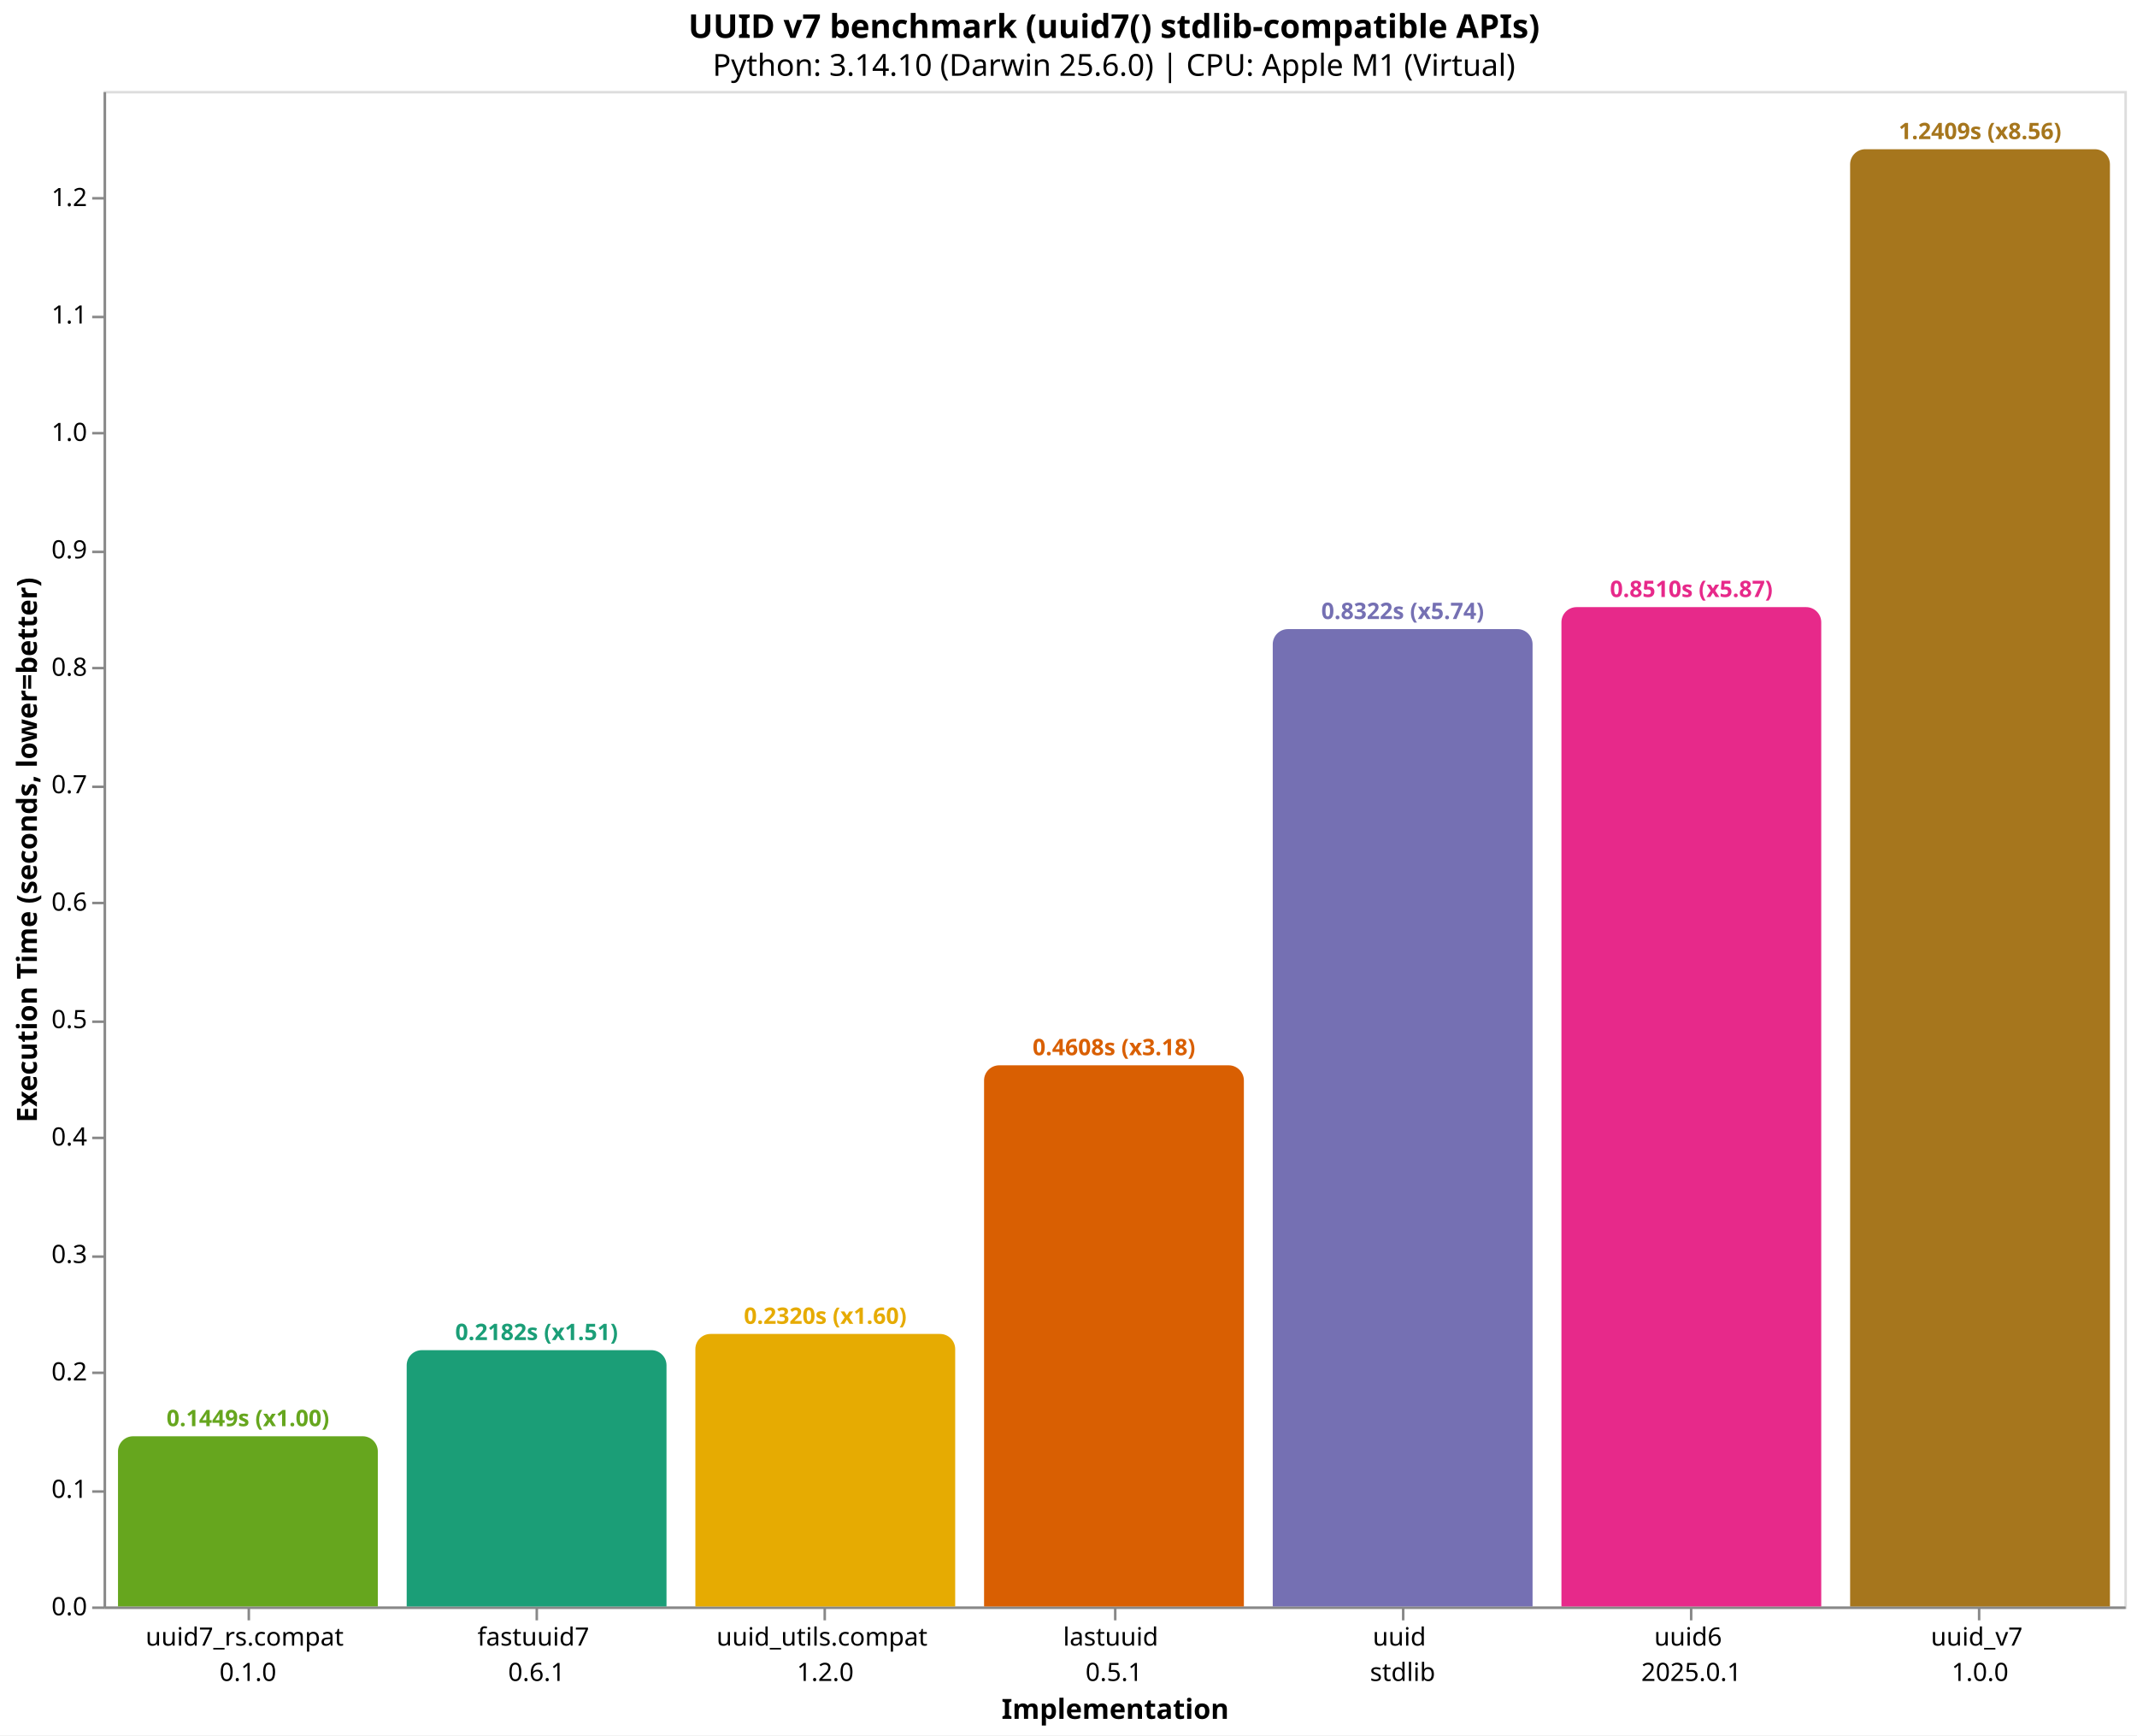
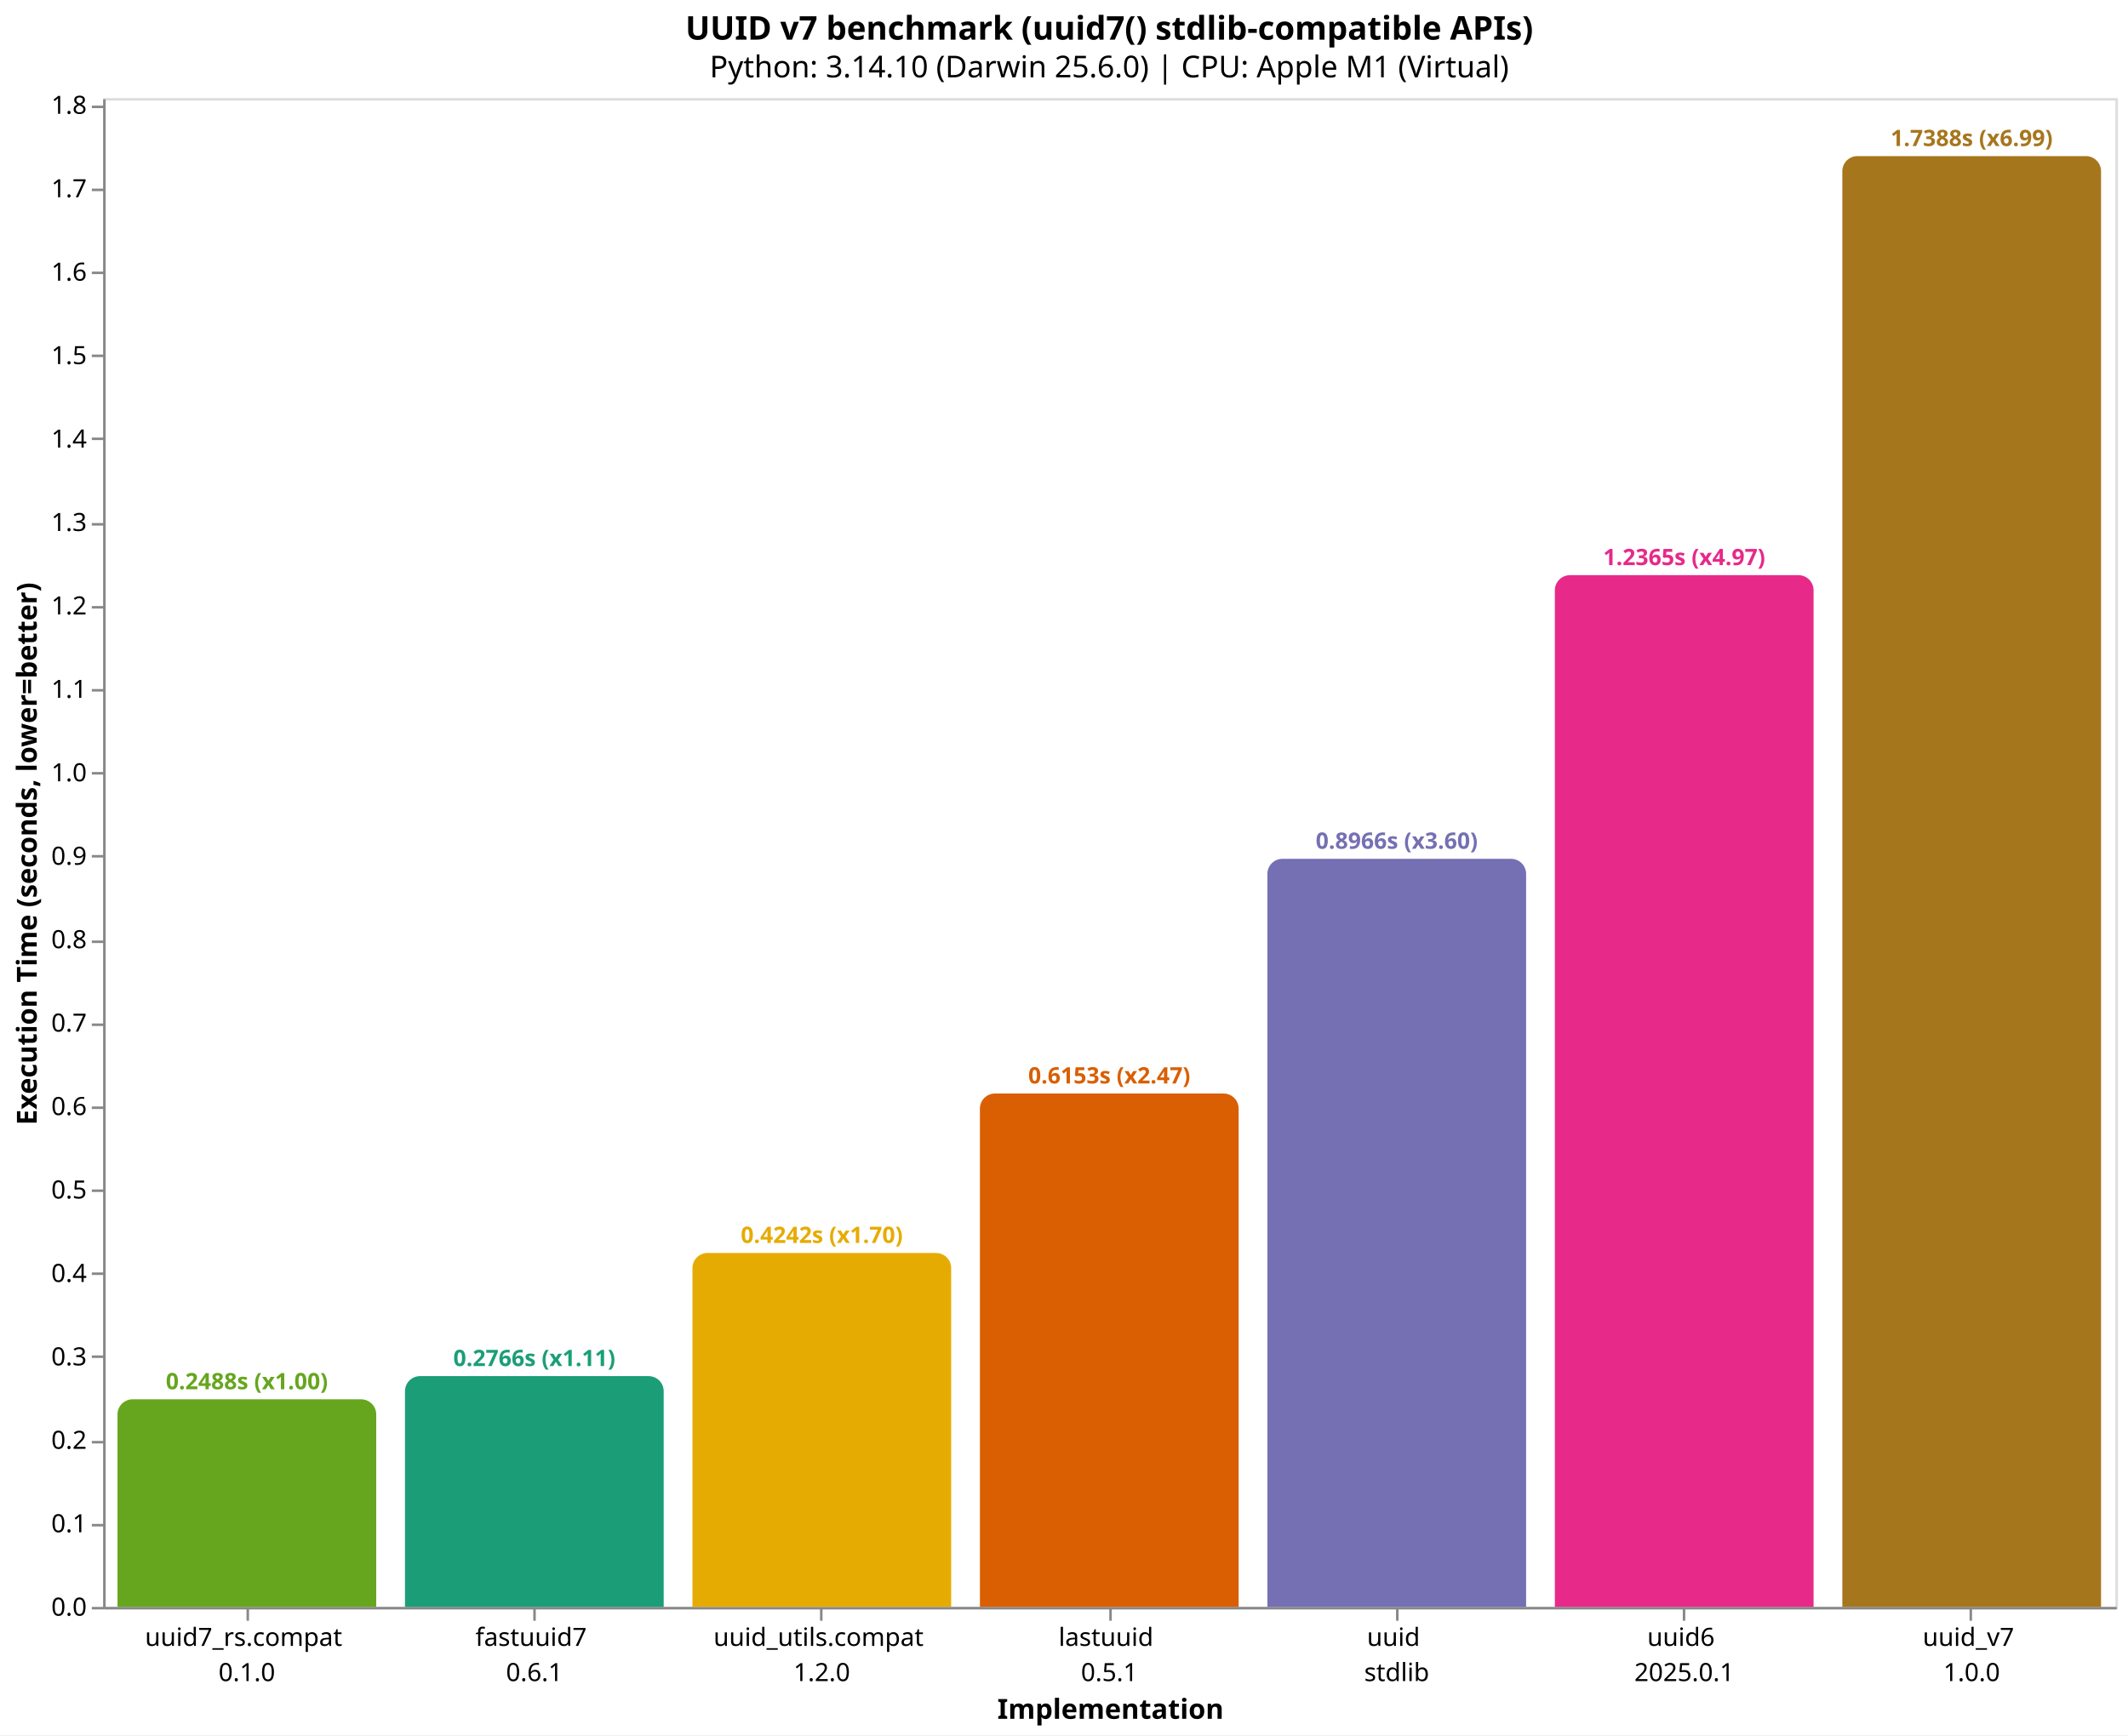
- <svg xmlns="http://www.w3.org/2000/svg" version="1.1" class="marks" width="846" height="687" viewBox="0 0 846 687">
-   <rect width="846" height="687" fill="white" />
-   <g fill="none" stroke-miterlimit="10" transform="translate(41,36)">
+ <svg xmlns="http://www.w3.org/2000/svg" version="1.1" class="marks" width="846" height="690" viewBox="0 0 846 690">
+   <rect width="846" height="690" fill="white" />
+   <g fill="none" stroke-miterlimit="10" transform="translate(41,39)">
    <g class="mark-group role-frame root" role="graphics-object" aria-roledescription="group mark container">
      <g transform="translate(0,0)">
        <path class="background" aria-hidden="true" d="M0.5,0.5h800v600h-800Z" stroke="#ddd" />
        <g>
          <g class="mark-group role-axis" role="graphics-symbol" aria-roledescription="axis" aria-label="X-axis titled 'Implementation' for a discrete scale with 7 values: uuid7_rs.compat&#10;0.1.0, fastuuid7&#10;0.6.1, uuid_utils.compat&#10;1.2.0, lastuuid&#10;0.5.1, uuid&#10;stdlib, uuid6&#10;2025.0.1, uuid_v7&#10;1.0.0">
            <g transform="translate(0.5,600.5)">
              <path class="background" aria-hidden="true" d="M0,0h0v0h0Z" pointer-events="none" />
              <g>
                <g class="mark-rule role-axis-tick" pointer-events="none">
                  <line transform="translate(57,0)" x2="0" y2="5" stroke="#888" stroke-width="1" opacity="1" />
                  <line transform="translate(171,0)" x2="0" y2="5" stroke="#888" stroke-width="1" opacity="1" />
                  <line transform="translate(285,0)" x2="0" y2="5" stroke="#888" stroke-width="1" opacity="1" />
                  <line transform="translate(400,0)" x2="0" y2="5" stroke="#888" stroke-width="1" opacity="1" />
                  <line transform="translate(514,0)" x2="0" y2="5" stroke="#888" stroke-width="1" opacity="1" />
                  <line transform="translate(628,0)" x2="0" y2="5" stroke="#888" stroke-width="1" opacity="1" />
                  <line transform="translate(742,0)" x2="0" y2="5" stroke="#888" stroke-width="1" opacity="1" />
                </g>
                <g class="mark-text role-axis-label" pointer-events="none">
                  <text text-anchor="middle" transform="translate(56.64286,15)" font-family="sans-serif" font-size="10px" fill="#000" opacity="1">
                    <tspan>uuid7_rs.compat</tspan>
                    <tspan x="0" dy="14">0.1.0</tspan>
                  </text>
                  <text text-anchor="middle" transform="translate(170.9286,15)" font-family="sans-serif" font-size="10px" fill="#000" opacity="1">
                    <tspan>fastuuid7</tspan>
                    <tspan x="0" dy="14">0.6.1</tspan>
                  </text>
                  <text text-anchor="middle" transform="translate(285.2143,15)" font-family="sans-serif" font-size="10px" fill="#000" opacity="1">
                    <tspan>uuid_utils.compat</tspan>
                    <tspan x="0" dy="14">1.2.0</tspan>
                  </text>
                  <text text-anchor="middle" transform="translate(399.5,15)" font-family="sans-serif" font-size="10px" fill="#000" opacity="1">
                    <tspan>lastuuid</tspan>
                    <tspan x="0" dy="14">0.5.1</tspan>
                  </text>
                  <text text-anchor="middle" transform="translate(513.7857,15)" font-family="sans-serif" font-size="10px" fill="#000" opacity="1">
                    <tspan>uuid</tspan>
                    <tspan x="0" dy="14">stdlib</tspan>
                  </text>
                  <text text-anchor="middle" transform="translate(628.0714,15)" font-family="sans-serif" font-size="10px" fill="#000" opacity="1">
                    <tspan>uuid6</tspan>
                    <tspan x="0" dy="14">2025.0.1</tspan>
                  </text>
                  <text text-anchor="middle" transform="translate(742.3571,15)" font-family="sans-serif" font-size="10px" fill="#000" opacity="1">
                    <tspan>uuid_v7</tspan>
                    <tspan x="0" dy="14">1.0.0</tspan>
                  </text>
                </g>
                <g class="mark-rule role-axis-domain" pointer-events="none">
                  <line transform="translate(0,0)" x2="800" y2="0" stroke="#888" stroke-width="1" opacity="1" />
                </g>
                <g class="mark-text role-axis-title" pointer-events="none">
                  <text text-anchor="middle" transform="translate(400,44)" font-family="sans-serif" font-size="11px" font-weight="bold" fill="#000" opacity="1">Implementation</text>
                </g>
              </g>
              <path class="foreground" aria-hidden="true" d="" pointer-events="none" display="none" />
            </g>
          </g>
-           <g class="mark-group role-axis" role="graphics-symbol" aria-roledescription="axis" aria-label="Y-axis titled 'Execution Time (seconds, lower=better)' for a linear scale with values from 0.0 to 1.3">
+           <g class="mark-group role-axis" role="graphics-symbol" aria-roledescription="axis" aria-label="Y-axis titled 'Execution Time (seconds, lower=better)' for a linear scale with values from 0.0 to 1.8">
            <g transform="translate(0.5,0.5)">
              <path class="background" aria-hidden="true" d="M0,0h0v0h0Z" pointer-events="none" />
              <g>
                <g class="mark-rule role-axis-tick" pointer-events="none">
                  <line transform="translate(0,600)" x2="-5" y2="0" stroke="#888" stroke-width="1" opacity="1" />
-                   <line transform="translate(0,554)" x2="-5" y2="0" stroke="#888" stroke-width="1" opacity="1" />
-                   <line transform="translate(0,507)" x2="-5" y2="0" stroke="#888" stroke-width="1" opacity="1" />
-                   <line transform="translate(0,461)" x2="-5" y2="0" stroke="#888" stroke-width="1" opacity="1" />
-                   <line transform="translate(0,414)" x2="-5" y2="0" stroke="#888" stroke-width="1" opacity="1" />
+                   <line transform="translate(0,567)" x2="-5" y2="0" stroke="#888" stroke-width="1" opacity="1" />
+                   <line transform="translate(0,534)" x2="-5" y2="0" stroke="#888" stroke-width="1" opacity="1" />
+                   <line transform="translate(0,500)" x2="-5" y2="0" stroke="#888" stroke-width="1" opacity="1" />
+                   <line transform="translate(0,467)" x2="-5" y2="0" stroke="#888" stroke-width="1" opacity="1" />
+                   <line transform="translate(0,434)" x2="-5" y2="0" stroke="#888" stroke-width="1" opacity="1" />
+                   <line transform="translate(0,401)" x2="-5" y2="0" stroke="#888" stroke-width="1" opacity="1" />
                  <line transform="translate(0,368)" x2="-5" y2="0" stroke="#888" stroke-width="1" opacity="1" />
-                   <line transform="translate(0,321)" x2="-5" y2="0" stroke="#888" stroke-width="1" opacity="1" />
-                   <line transform="translate(0,275)" x2="-5" y2="0" stroke="#888" stroke-width="1" opacity="1" />
-                   <line transform="translate(0,228)" x2="-5" y2="0" stroke="#888" stroke-width="1" opacity="1" />
-                   <line transform="translate(0,182)" x2="-5" y2="0" stroke="#888" stroke-width="1" opacity="1" />
+                   <line transform="translate(0,335)" x2="-5" y2="0" stroke="#888" stroke-width="1" opacity="1" />
+                   <line transform="translate(0,301)" x2="-5" y2="0" stroke="#888" stroke-width="1" opacity="1" />
+                   <line transform="translate(0,268)" x2="-5" y2="0" stroke="#888" stroke-width="1" opacity="1" />
+                   <line transform="translate(0,235)" x2="-5" y2="0" stroke="#888" stroke-width="1" opacity="1" />
+                   <line transform="translate(0,202)" x2="-5" y2="0" stroke="#888" stroke-width="1" opacity="1" />
+                   <line transform="translate(0,169)" x2="-5" y2="0" stroke="#888" stroke-width="1" opacity="1" />
                  <line transform="translate(0,135)" x2="-5" y2="0" stroke="#888" stroke-width="1" opacity="1" />
-                   <line transform="translate(0,89)" x2="-5" y2="0" stroke="#888" stroke-width="1" opacity="1" />
-                   <line transform="translate(0,42)" x2="-5" y2="0" stroke="#888" stroke-width="1" opacity="1" />
+                   <line transform="translate(0,102)" x2="-5" y2="0" stroke="#888" stroke-width="1" opacity="1" />
+                   <line transform="translate(0,69)" x2="-5" y2="0" stroke="#888" stroke-width="1" opacity="1" />
+                   <line transform="translate(0,36)" x2="-5" y2="0" stroke="#888" stroke-width="1" opacity="1" />
+                   <line transform="translate(0,3)" x2="-5" y2="0" stroke="#888" stroke-width="1" opacity="1" />
                </g>
                <g class="mark-text role-axis-label" pointer-events="none">
                  <text text-anchor="end" transform="translate(-7,603)" font-family="sans-serif" font-size="10px" fill="#000" opacity="1">0.0</text>
-                   <text text-anchor="end" transform="translate(-7,556.5071)" font-family="sans-serif" font-size="10px" fill="#000" opacity="1">0.1</text>
-                   <text text-anchor="end" transform="translate(-7,510.0141)" font-family="sans-serif" font-size="10px" fill="#000" opacity="1">0.2</text>
-                   <text text-anchor="end" transform="translate(-7,463.5212)" font-family="sans-serif" font-size="10px" fill="#000" opacity="1">0.3</text>
-                   <text text-anchor="end" transform="translate(-7,417.0282)" font-family="sans-serif" font-size="10px" fill="#000" opacity="1">0.4</text>
-                   <text text-anchor="end" transform="translate(-7,370.5353)" font-family="sans-serif" font-size="10px" fill="#000" opacity="1">0.5</text>
-                   <text text-anchor="end" transform="translate(-7,324.0423)" font-family="sans-serif" font-size="10px" fill="#000" opacity="1">0.6</text>
-                   <text text-anchor="end" transform="translate(-7,277.5494)" font-family="sans-serif" font-size="10px" fill="#000" opacity="1">0.7</text>
-                   <text text-anchor="end" transform="translate(-7,231.0565)" font-family="sans-serif" font-size="10px" fill="#000" opacity="1">0.8</text>
-                   <text text-anchor="end" transform="translate(-7,184.5635)" font-family="sans-serif" font-size="10px" fill="#000" opacity="1">0.9</text>
-                   <text text-anchor="end" transform="translate(-7,138.0706)" font-family="sans-serif" font-size="10px" fill="#000" opacity="1">1.0</text>
-                   <text text-anchor="end" transform="translate(-7,91.57763)" font-family="sans-serif" font-size="10px" fill="#000" opacity="1">1.1</text>
-                   <text text-anchor="end" transform="translate(-7,45.08469)" font-family="sans-serif" font-size="10px" fill="#000" opacity="1">1.2</text>
+                   <text text-anchor="end" transform="translate(-7,569.82)" font-family="sans-serif" font-size="10px" fill="#000" opacity="1">0.1</text>
+                   <text text-anchor="end" transform="translate(-7,536.6399)" font-family="sans-serif" font-size="10px" fill="#000" opacity="1">0.2</text>
+                   <text text-anchor="end" transform="translate(-7,503.4599)" font-family="sans-serif" font-size="10px" fill="#000" opacity="1">0.3</text>
+                   <text text-anchor="end" transform="translate(-7,470.2799)" font-family="sans-serif" font-size="10px" fill="#000" opacity="1">0.4</text>
+                   <text text-anchor="end" transform="translate(-7,437.0998)" font-family="sans-serif" font-size="10px" fill="#000" opacity="1">0.5</text>
+                   <text text-anchor="end" transform="translate(-7,403.9198)" font-family="sans-serif" font-size="10px" fill="#000" opacity="1">0.6</text>
+                   <text text-anchor="end" transform="translate(-7,370.7398)" font-family="sans-serif" font-size="10px" fill="#000" opacity="1">0.7</text>
+                   <text text-anchor="end" transform="translate(-7,337.5597)" font-family="sans-serif" font-size="10px" fill="#000" opacity="1">0.8</text>
+                   <text text-anchor="end" transform="translate(-7,304.3797)" font-family="sans-serif" font-size="10px" fill="#000" opacity="1">0.9</text>
+                   <text text-anchor="end" transform="translate(-7,271.1997)" font-family="sans-serif" font-size="10px" fill="#000" opacity="1">1.0</text>
+                   <text text-anchor="end" transform="translate(-7,238.0196)" font-family="sans-serif" font-size="10px" fill="#000" opacity="1">1.1</text>
+                   <text text-anchor="end" transform="translate(-7,204.8396)" font-family="sans-serif" font-size="10px" fill="#000" opacity="1">1.2</text>
+                   <text text-anchor="end" transform="translate(-7,171.6596)" font-family="sans-serif" font-size="10px" fill="#000" opacity="1">1.3</text>
+                   <text text-anchor="end" transform="translate(-7,138.4795)" font-family="sans-serif" font-size="10px" fill="#000" opacity="1">1.4</text>
+                   <text text-anchor="end" transform="translate(-7,105.2995)" font-family="sans-serif" font-size="10px" fill="#000" opacity="1">1.5</text>
+                   <text text-anchor="end" transform="translate(-7,72.11947)" font-family="sans-serif" font-size="10px" fill="#000" opacity="1">1.6</text>
+                   <text text-anchor="end" transform="translate(-7,38.93944)" font-family="sans-serif" font-size="10px" fill="#000" opacity="1">1.7</text>
+                   <text text-anchor="end" transform="translate(-7,5.759406)" font-family="sans-serif" font-size="10px" fill="#000" opacity="1">1.8</text>
                </g>
                <g class="mark-rule role-axis-domain" pointer-events="none">
                  <line transform="translate(0,600)" x2="0" y2="-600" stroke="#888" stroke-width="1" opacity="1" />
                </g>
                <g class="mark-text role-axis-title" pointer-events="none">
                  <text text-anchor="middle" transform="translate(-24.90137,300) rotate(-90) translate(0,-2)" font-family="sans-serif" font-size="11px" font-weight="bold" fill="#000" opacity="1">Execution Time (seconds, lower=better)</text>
                </g>
              </g>
              <path class="foreground" aria-hidden="true" d="" pointer-events="none" display="none" />
            </g>
          </g>
          <g class="mark-group role-scope" role="graphics-object" aria-roledescription="group mark container">
-             <g transform="translate(5.714286,532.6225)">
-               <path class="background" aria-hidden="true" d="M6,0L96.857,0C100.169,0,102.857,2.689,102.857,6L102.857,67.377C102.857,67.377,102.857,67.377,102.857,67.377L0,67.377C0,67.377,0,67.377,0,67.377L0,6C0,2.689,2.689,0,6,0Z" />
+             <g transform="translate(5.714286,517.4465)">
+               <path class="background" aria-hidden="true" d="M6,0L96.857,0C100.169,0,102.857,2.689,102.857,6L102.857,82.554C102.857,82.554,102.857,82.554,102.857,82.554L0,82.554C0,82.554,0,82.554,0,82.554L0,6C0,2.689,2.689,0,6,0Z" />
              <g clip-path="url(#clip10)">
                <g class="mark-group role-scope" role="graphics-object" aria-roledescription="group mark container">
-                   <g transform="translate(0,-532.6225)">
-                     <path class="background" aria-hidden="true" d="M0,0h102.857v0h-102.857Z" />
-                     <g>
-                       <g class="mark-rect role-mark layer_0_marks" role="graphics-object" aria-roledescription="rect mark container">
-                         <path aria-label="Implementation: uuid7_rs.compat&#10;0.1.0; Execution Time (seconds, lower=better): 0.144919834; implementation: uuid7_rs.compat; Execution Time (s): 0.1449; Slowdown: 1.00" role="graphics-symbol" aria-roledescription="bar" d="M0,532.623h102.857v67.377h-102.857Z" fill="#66a61e" />
-                       </g>
-                     </g>
-                     <path class="foreground" aria-hidden="true" d="" display="none" />
-                   </g>
-                 </g>
-               </g>
-               <path class="foreground" aria-hidden="true" d="" display="none" />
-             </g>
-             <g transform="translate(120,498.5353)">
-               <path class="background" aria-hidden="true" d="M6,0L96.857,0C100.169,0,102.857,2.689,102.857,6L102.857,101.465C102.857,101.465,102.857,101.465,102.857,101.465L0,101.465C0,101.465,0,101.465,0,101.465L0,6C0,2.689,2.689,0,6,0Z" />
+                   <g transform="translate(0,-517.4465)">
+                     <path class="background" aria-hidden="true" d="M0,0h102.857v0h-102.857Z" />
+                     <g>
+                       <g class="mark-rect role-mark layer_0_marks" role="graphics-object" aria-roledescription="rect mark container">
+                         <path aria-label="Implementation: uuid7_rs.compat&#10;0.1.0; Execution Time (seconds, lower=better): 0.248804875; implementation: uuid7_rs.compat; Execution Time (s): 0.2488; Slowdown: 1.00" role="graphics-symbol" aria-roledescription="bar" d="M0,517.446h102.857v82.554h-102.857Z" fill="#66a61e" />
+                       </g>
+                     </g>
+                     <path class="foreground" aria-hidden="true" d="" display="none" />
+                   </g>
+                 </g>
+               </g>
+               <path class="foreground" aria-hidden="true" d="" display="none" />
+             </g>
+             <g transform="translate(120,508.2253)">
+               <path class="background" aria-hidden="true" d="M6,0L96.857,0C100.169,0,102.857,2.689,102.857,6L102.857,91.775C102.857,91.775,102.857,91.775,102.857,91.775L0,91.775C0,91.775,0,91.775,0,91.775L0,6C0,2.689,2.689,0,6,0Z" />
              <g clip-path="url(#clip11)">
                <g class="mark-group role-scope" role="graphics-object" aria-roledescription="group mark container">
-                   <g transform="translate(0,-498.5353)">
-                     <path class="background" aria-hidden="true" d="M0,0h102.857v0h-102.857Z" />
-                     <g>
-                       <g class="mark-rect role-mark layer_0_marks" role="graphics-object" aria-roledescription="rect mark container">
-                         <path aria-label="Implementation: fastuuid7&#10;0.6.1; Execution Time (seconds, lower=better): 0.218236708; implementation: fastuuid7; Execution Time (s): 0.2182; Slowdown: 1.51" role="graphics-symbol" aria-roledescription="bar" d="M0,498.535h102.857v101.465h-102.857Z" fill="#1b9e77" />
-                       </g>
-                     </g>
-                     <path class="foreground" aria-hidden="true" d="" display="none" />
-                   </g>
-                 </g>
-               </g>
-               <path class="foreground" aria-hidden="true" d="" display="none" />
-             </g>
-             <g transform="translate(234.2857,492.1183)">
-               <path class="background" aria-hidden="true" d="M6,0L96.857,0C100.169,0,102.857,2.689,102.857,6L102.857,107.882C102.857,107.882,102.857,107.882,102.857,107.882L0,107.882C0,107.882,0,107.882,0,107.882L0,6C0,2.689,2.689,0,6,0Z" />
+                   <g transform="translate(0,-508.2253)">
+                     <path class="background" aria-hidden="true" d="M0,0h102.857v0h-102.857Z" />
+                     <g>
+                       <g class="mark-rect role-mark layer_0_marks" role="graphics-object" aria-roledescription="rect mark container">
+                         <path aria-label="Implementation: fastuuid7&#10;0.6.1; Execution Time (seconds, lower=better): 0.276596125; implementation: fastuuid7; Execution Time (s): 0.2766; Slowdown: 1.11" role="graphics-symbol" aria-roledescription="bar" d="M0,508.225h102.857v91.775h-102.857Z" fill="#1b9e77" />
+                       </g>
+                     </g>
+                     <path class="foreground" aria-hidden="true" d="" display="none" />
+                   </g>
+                 </g>
+               </g>
+               <path class="foreground" aria-hidden="true" d="" display="none" />
+             </g>
+             <g transform="translate(234.2857,459.2597)">
+               <path class="background" aria-hidden="true" d="M6,0L96.857,0C100.169,0,102.857,2.689,102.857,6L102.857,140.74C102.857,140.74,102.857,140.74,102.857,140.74L0,140.74C0,140.74,0,140.74,0,140.74L0,6C0,2.689,2.689,0,6,0Z" />
              <g clip-path="url(#clip12)">
                <g class="mark-group role-scope" role="graphics-object" aria-roledescription="group mark container">
-                   <g transform="translate(0,-492.1183)">
-                     <path class="background" aria-hidden="true" d="M0,0h102.857v0h-102.857Z" />
-                     <g>
-                       <g class="mark-rect role-mark layer_0_marks" role="graphics-object" aria-roledescription="rect mark container">
-                         <path aria-label="Implementation: uuid_utils.compat&#10;1.2.0; Execution Time (seconds, lower=better): 0.232038875; implementation: uuid_utils.compat; Execution Time (s): 0.2320; Slowdown: 1.60" role="graphics-symbol" aria-roledescription="bar" d="M0,492.118h102.857v107.882h-102.857Z" fill="#e6ab02" />
-                       </g>
-                     </g>
-                     <path class="foreground" aria-hidden="true" d="" display="none" />
-                   </g>
-                 </g>
-               </g>
-               <path class="foreground" aria-hidden="true" d="" display="none" />
-             </g>
-             <g transform="translate(348.5714,385.7645)">
-               <path class="background" aria-hidden="true" d="M6,0L96.857,0C100.169,0,102.857,2.689,102.857,6L102.857,214.236C102.857,214.236,102.857,214.236,102.857,214.236L0,214.236C0,214.236,0,214.236,0,214.236L0,6C0,2.689,2.689,0,6,0Z" />
+                   <g transform="translate(0,-459.2597)">
+                     <path class="background" aria-hidden="true" d="M0,0h102.857v0h-102.857Z" />
+                     <g>
+                       <g class="mark-rect role-mark layer_0_marks" role="graphics-object" aria-roledescription="rect mark container">
+                         <path aria-label="Implementation: uuid_utils.compat&#10;1.2.0; Execution Time (seconds, lower=better): 0.42417175; implementation: uuid_utils.compat; Execution Time (s): 0.4242; Slowdown: 1.70" role="graphics-symbol" aria-roledescription="bar" d="M0,459.26h102.857v140.74h-102.857Z" fill="#e6ab02" />
+                       </g>
+                     </g>
+                     <path class="foreground" aria-hidden="true" d="" display="none" />
+                   </g>
+                 </g>
+               </g>
+               <path class="foreground" aria-hidden="true" d="" display="none" />
+             </g>
+             <g transform="translate(348.5714,395.8481)">
+               <path class="background" aria-hidden="true" d="M6,0L96.857,0C100.169,0,102.857,2.689,102.857,6L102.857,204.152C102.857,204.152,102.857,204.152,102.857,204.152L0,204.152C0,204.152,0,204.152,0,204.152L0,6C0,2.689,2.689,0,6,0Z" />
              <g clip-path="url(#clip13)">
                <g class="mark-group role-scope" role="graphics-object" aria-roledescription="group mark container">
-                   <g transform="translate(0,-385.7645)">
-                     <path class="background" aria-hidden="true" d="M0,0h102.857v0h-102.857Z" />
-                     <g>
-                       <g class="mark-rect role-mark layer_0_marks" role="graphics-object" aria-roledescription="rect mark container">
-                         <path aria-label="Implementation: lastuuid&#10;0.5.1; Execution Time (seconds, lower=better): 0.4607915; implementation: lastuuid; Execution Time (s): 0.4608; Slowdown: 3.18" role="graphics-symbol" aria-roledescription="bar" d="M0,385.764h102.857v214.236h-102.857Z" fill="#d95f02" />
-                       </g>
-                     </g>
-                     <path class="foreground" aria-hidden="true" d="" display="none" />
-                   </g>
-                 </g>
-               </g>
-               <path class="foreground" aria-hidden="true" d="" display="none" />
-             </g>
-             <g transform="translate(462.8571,213.0707)">
-               <path class="background" aria-hidden="true" d="M6,0L96.857,0C100.169,0,102.857,2.689,102.857,6L102.857,386.929C102.857,386.929,102.857,386.929,102.857,386.929L0,386.929C0,386.929,0,386.929,0,386.929L0,6C0,2.689,2.689,0,6,0Z" />
+                   <g transform="translate(0,-395.8481)">
+                     <path class="background" aria-hidden="true" d="M0,0h102.857v0h-102.857Z" />
+                     <g>
+                       <g class="mark-rect role-mark layer_0_marks" role="graphics-object" aria-roledescription="rect mark container">
+                         <path aria-label="Implementation: lastuuid&#10;0.5.1; Execution Time (seconds, lower=better): 0.615285333; implementation: lastuuid; Execution Time (s): 0.6153; Slowdown: 2.47" role="graphics-symbol" aria-roledescription="bar" d="M0,395.848h102.857v204.152h-102.857Z" fill="#d95f02" />
+                       </g>
+                     </g>
+                     <path class="foreground" aria-hidden="true" d="" display="none" />
+                   </g>
+                 </g>
+               </g>
+               <path class="foreground" aria-hidden="true" d="" display="none" />
+             </g>
+             <g transform="translate(462.8571,302.5141)">
+               <path class="background" aria-hidden="true" d="M6,0L96.857,0C100.169,0,102.857,2.689,102.857,6L102.857,297.486C102.857,297.486,102.857,297.486,102.857,297.486L0,297.486C0,297.486,0,297.486,0,297.486L0,6C0,2.689,2.689,0,6,0Z" />
              <g clip-path="url(#clip14)">
                <g class="mark-group role-scope" role="graphics-object" aria-roledescription="group mark container">
-                   <g transform="translate(0,-213.0707)">
-                     <path class="background" aria-hidden="true" d="M0,0h102.857v0h-102.857Z" />
-                     <g>
-                       <g class="mark-rect role-mark layer_0_marks" role="graphics-object" aria-roledescription="rect mark container">
-                         <path aria-label="Implementation: uuid&#10;stdlib; Execution Time (seconds, lower=better): 0.832232333; implementation: uuid; Execution Time (s): 0.8322; Slowdown: 5.74" role="graphics-symbol" aria-roledescription="bar" d="M0,213.071h102.857v386.929h-102.857Z" fill="#7570b3" />
-                       </g>
-                     </g>
-                     <path class="foreground" aria-hidden="true" d="" display="none" />
-                   </g>
-                 </g>
-               </g>
-               <path class="foreground" aria-hidden="true" d="" display="none" />
-             </g>
-             <g transform="translate(577.1429,204.3637)">
-               <path class="background" aria-hidden="true" d="M6,0L96.857,0C100.169,0,102.857,2.689,102.857,6L102.857,395.636C102.857,395.636,102.857,395.636,102.857,395.636L0,395.636C0,395.636,0,395.636,0,395.636L0,6C0,2.689,2.689,0,6,0Z" />
+                   <g transform="translate(0,-302.5141)">
+                     <path class="background" aria-hidden="true" d="M0,0h102.857v0h-102.857Z" />
+                     <g>
+                       <g class="mark-rect role-mark layer_0_marks" role="graphics-object" aria-roledescription="rect mark container">
+                         <path aria-label="Implementation: uuid&#10;stdlib; Execution Time (seconds, lower=better): 0.896581208; implementation: uuid; Execution Time (s): 0.8966; Slowdown: 3.60" role="graphics-symbol" aria-roledescription="bar" d="M0,302.514h102.857v297.486h-102.857Z" fill="#7570b3" />
+                       </g>
+                     </g>
+                     <path class="foreground" aria-hidden="true" d="" display="none" />
+                   </g>
+                 </g>
+               </g>
+               <path class="foreground" aria-hidden="true" d="" display="none" />
+             </g>
+             <g transform="translate(577.1429,189.7218)">
+               <path class="background" aria-hidden="true" d="M6,0L96.857,0C100.169,0,102.857,2.689,102.857,6L102.857,410.278C102.857,410.278,102.857,410.278,102.857,410.278L0,410.278C0,410.278,0,410.278,0,410.278L0,6C0,2.689,2.689,0,6,0Z" />
              <g clip-path="url(#clip15)">
                <g class="mark-group role-scope" role="graphics-object" aria-roledescription="group mark container">
-                   <g transform="translate(0,-204.3637)">
-                     <path class="background" aria-hidden="true" d="M0,0h102.857v0h-102.857Z" />
-                     <g>
-                       <g class="mark-rect role-mark layer_0_marks" role="graphics-object" aria-roledescription="rect mark container">
-                         <path aria-label="Implementation: uuid6&#10;2025.0.1; Execution Time (seconds, lower=better): 0.850959833; implementation: uuid6; Execution Time (s): 0.8510; Slowdown: 5.87" role="graphics-symbol" aria-roledescription="bar" d="M0,204.364h102.857v395.636h-102.857Z" fill="#e7298a" />
+                   <g transform="translate(0,-189.7218)">
+                     <path class="background" aria-hidden="true" d="M0,0h102.857v0h-102.857Z" />
+                     <g>
+                       <g class="mark-rect role-mark layer_0_marks" role="graphics-object" aria-roledescription="rect mark container">
+                         <path aria-label="Implementation: uuid6&#10;2025.0.1; Execution Time (seconds, lower=better): 1.236521459; implementation: uuid6; Execution Time (s): 1.2365; Slowdown: 4.97" role="graphics-symbol" aria-roledescription="bar" d="M0,189.722h102.857v410.278h-102.857Z" fill="#e7298a" />
                      </g>
                    </g>
                    <path class="foreground" aria-hidden="true" d="" display="none" />
                  </g>
                </g>
              </g>
              <path class="foreground" aria-hidden="true" d="" display="none" />
            </g>
            <g transform="translate(691.4286,23.07692)">
              <path class="background" aria-hidden="true" d="M6,0L96.857,0C100.169,0,102.857,2.689,102.857,6L102.857,576.923C102.857,576.923,102.857,576.923,102.857,576.923L0,576.923C0,576.923,0,576.923,0,576.923L0,6C0,2.689,2.689,0,6,0Z" />
              <g clip-path="url(#clip16)">
                <g class="mark-group role-scope" role="graphics-object" aria-roledescription="group mark container">
                  <g transform="translate(0,-23.07692)">
                    <path class="background" aria-hidden="true" d="M0,0h102.857v0h-102.857Z" />
                    <g>
                      <g class="mark-rect role-mark layer_0_marks" role="graphics-object" aria-roledescription="rect mark container">
-                         <path aria-label="Implementation: uuid_v7&#10;1.0.0; Execution Time (seconds, lower=better): 1.240883125; implementation: uuid_v7; Execution Time (s): 1.2409; Slowdown: 8.56" role="graphics-symbol" aria-roledescription="bar" d="M0,23.077h102.857v576.923h-102.857Z" fill="#a6761d" />
+                         <path aria-label="Implementation: uuid_v7&#10;1.0.0; Execution Time (seconds, lower=better): 1.738765833; implementation: uuid_v7; Execution Time (s): 1.7388; Slowdown: 6.99" role="graphics-symbol" aria-roledescription="bar" d="M0,23.077h102.857v576.923h-102.857Z" fill="#a6761d" />
                      </g>
                    </g>
                    <path class="foreground" aria-hidden="true" d="" display="none" />
                  </g>
                </g>
              </g>
              <path class="foreground" aria-hidden="true" d="" display="none" />
            </g>
          </g>
          <g class="mark-text role-mark layer_1_marks" role="graphics-object" aria-roledescription="text mark container">
-             <text aria-label="Implementation: uuid7_rs.compat&#10;0.1.0; Execution Time (seconds, lower=better): 0.144919834; implementation: uuid7_rs.compat; label: 0.1449s (x1.00); Execution Time (s): 0.1449; Slowdown: 1.00" role="graphics-symbol" aria-roledescription="text mark" text-anchor="middle" transform="translate(57.14286,528.6225)" font-family="sans-serif" font-size="9px" font-weight="bold" fill="#66a61e">0.1449s (x1.00)</text>
-             <text aria-label="Implementation: fastuuid7&#10;0.6.1; Execution Time (seconds, lower=better): 0.218236708; implementation: fastuuid7; label: 0.2182s (x1.51); Execution Time (s): 0.2182; Slowdown: 1.51" role="graphics-symbol" aria-roledescription="text mark" text-anchor="middle" transform="translate(171.4286,494.5353)" font-family="sans-serif" font-size="9px" font-weight="bold" fill="#1b9e77">0.2182s (x1.51)</text>
-             <text aria-label="Implementation: uuid_utils.compat&#10;1.2.0; Execution Time (seconds, lower=better): 0.232038875; implementation: uuid_utils.compat; label: 0.2320s (x1.60); Execution Time (s): 0.2320; Slowdown: 1.60" role="graphics-symbol" aria-roledescription="text mark" text-anchor="middle" transform="translate(285.7143,488.1183)" font-family="sans-serif" font-size="9px" font-weight="bold" fill="#e6ab02">0.2320s (x1.60)</text>
-             <text aria-label="Implementation: lastuuid&#10;0.5.1; Execution Time (seconds, lower=better): 0.4607915; implementation: lastuuid; label: 0.4608s (x3.18); Execution Time (s): 0.4608; Slowdown: 3.18" role="graphics-symbol" aria-roledescription="text mark" text-anchor="middle" transform="translate(400,381.7645)" font-family="sans-serif" font-size="9px" font-weight="bold" fill="#d95f02">0.4608s (x3.18)</text>
-             <text aria-label="Implementation: uuid&#10;stdlib; Execution Time (seconds, lower=better): 0.832232333; implementation: uuid; label: 0.8322s (x5.74); Execution Time (s): 0.8322; Slowdown: 5.74" role="graphics-symbol" aria-roledescription="text mark" text-anchor="middle" transform="translate(514.2857,209.0707)" font-family="sans-serif" font-size="9px" font-weight="bold" fill="#7570b3">0.8322s (x5.74)</text>
-             <text aria-label="Implementation: uuid6&#10;2025.0.1; Execution Time (seconds, lower=better): 0.850959833; implementation: uuid6; label: 0.8510s (x5.87); Execution Time (s): 0.8510; Slowdown: 5.87" role="graphics-symbol" aria-roledescription="text mark" text-anchor="middle" transform="translate(628.5714,200.3637)" font-family="sans-serif" font-size="9px" font-weight="bold" fill="#e7298a">0.8510s (x5.87)</text>
-             <text aria-label="Implementation: uuid_v7&#10;1.0.0; Execution Time (seconds, lower=better): 1.240883125; implementation: uuid_v7; label: 1.2409s (x8.56); Execution Time (s): 1.2409; Slowdown: 8.56" role="graphics-symbol" aria-roledescription="text mark" text-anchor="middle" transform="translate(742.8571,19.07692)" font-family="sans-serif" font-size="9px" font-weight="bold" fill="#a6761d">1.2409s (x8.56)</text>
+             <text aria-label="Implementation: uuid7_rs.compat&#10;0.1.0; Execution Time (seconds, lower=better): 0.248804875; implementation: uuid7_rs.compat; label: 0.2488s (x1.00); Execution Time (s): 0.2488; Slowdown: 1.00" role="graphics-symbol" aria-roledescription="text mark" text-anchor="middle" transform="translate(57.14286,513.4465)" font-family="sans-serif" font-size="9px" font-weight="bold" fill="#66a61e">0.2488s (x1.00)</text>
+             <text aria-label="Implementation: fastuuid7&#10;0.6.1; Execution Time (seconds, lower=better): 0.276596125; implementation: fastuuid7; label: 0.2766s (x1.11); Execution Time (s): 0.2766; Slowdown: 1.11" role="graphics-symbol" aria-roledescription="text mark" text-anchor="middle" transform="translate(171.4286,504.2253)" font-family="sans-serif" font-size="9px" font-weight="bold" fill="#1b9e77">0.2766s (x1.11)</text>
+             <text aria-label="Implementation: uuid_utils.compat&#10;1.2.0; Execution Time (seconds, lower=better): 0.42417175; implementation: uuid_utils.compat; label: 0.4242s (x1.70); Execution Time (s): 0.4242; Slowdown: 1.70" role="graphics-symbol" aria-roledescription="text mark" text-anchor="middle" transform="translate(285.7143,455.2597)" font-family="sans-serif" font-size="9px" font-weight="bold" fill="#e6ab02">0.4242s (x1.70)</text>
+             <text aria-label="Implementation: lastuuid&#10;0.5.1; Execution Time (seconds, lower=better): 0.615285333; implementation: lastuuid; label: 0.6153s (x2.47); Execution Time (s): 0.6153; Slowdown: 2.47" role="graphics-symbol" aria-roledescription="text mark" text-anchor="middle" transform="translate(400,391.8481)" font-family="sans-serif" font-size="9px" font-weight="bold" fill="#d95f02">0.6153s (x2.47)</text>
+             <text aria-label="Implementation: uuid&#10;stdlib; Execution Time (seconds, lower=better): 0.896581208; implementation: uuid; label: 0.8966s (x3.60); Execution Time (s): 0.8966; Slowdown: 3.60" role="graphics-symbol" aria-roledescription="text mark" text-anchor="middle" transform="translate(514.2857,298.5141)" font-family="sans-serif" font-size="9px" font-weight="bold" fill="#7570b3">0.8966s (x3.60)</text>
+             <text aria-label="Implementation: uuid6&#10;2025.0.1; Execution Time (seconds, lower=better): 1.236521459; implementation: uuid6; label: 1.2365s (x4.97); Execution Time (s): 1.2365; Slowdown: 4.97" role="graphics-symbol" aria-roledescription="text mark" text-anchor="middle" transform="translate(628.5714,185.7218)" font-family="sans-serif" font-size="9px" font-weight="bold" fill="#e7298a">1.2365s (x4.97)</text>
+             <text aria-label="Implementation: uuid_v7&#10;1.0.0; Execution Time (seconds, lower=better): 1.738765833; implementation: uuid_v7; label: 1.7388s (x6.99); Execution Time (s): 1.7388; Slowdown: 6.99" role="graphics-symbol" aria-roledescription="text mark" text-anchor="middle" transform="translate(742.8571,19.07692)" font-family="sans-serif" font-size="9px" font-weight="bold" fill="#a6761d">1.7388s (x6.99)</text>
          </g>
          <g class="mark-group role-title">
-             <g transform="translate(400,-31)">
+             <g transform="translate(400,-33.24059)">
              <path class="background" aria-hidden="true" d="M0,0h0v0h0Z" pointer-events="none" />
              <g>
                <g class="mark-text role-title-text" role="graphics-symbol" aria-roledescription="title" aria-label="Title text 'UUID v7 benchmark (uuid7() stdlib-compatible APIs)'" pointer-events="none">
                  <text text-anchor="middle" transform="translate(0,10)" font-family="sans-serif" font-size="13px" font-weight="bold" fill="#000" opacity="1">UUID v7 benchmark (uuid7() stdlib-compatible APIs)</text>
                </g>
                <g class="mark-text role-title-subtitle" role="graphics-symbol" aria-roledescription="subtitle" aria-label="Subtitle text 'Python: 3.14.10 (Darwin 25.6.0) | CPU: Apple M1 (Virtual)'" pointer-events="none">
                  <text text-anchor="middle" transform="translate(0,25)" font-family="sans-serif" font-size="12px" fill="#000" opacity="1">Python: 3.14.10 (Darwin 25.6.0) | CPU: Apple M1 (Virtual)</text>
                </g>
              </g>
              <path class="foreground" aria-hidden="true" d="" pointer-events="none" display="none" />
            </g>
          </g>
        </g>
        <path class="foreground" aria-hidden="true" d="" display="none" />
      </g>
    </g>
  </g>
  <defs>
    <clipPath id="clip10">
-       <path d="M6,0L96.857,0C100.169,0,102.857,2.689,102.857,6L102.857,67.377C102.857,67.377,102.857,67.377,102.857,67.377L0,67.377C0,67.377,0,67.377,0,67.377L0,6C0,2.689,2.689,0,6,0Z" />
+       <path d="M6,0L96.857,0C100.169,0,102.857,2.689,102.857,6L102.857,82.554C102.857,82.554,102.857,82.554,102.857,82.554L0,82.554C0,82.554,0,82.554,0,82.554L0,6C0,2.689,2.689,0,6,0Z" />
    </clipPath>
    <clipPath id="clip11">
-       <path d="M6,0L96.857,0C100.169,0,102.857,2.689,102.857,6L102.857,101.465C102.857,101.465,102.857,101.465,102.857,101.465L0,101.465C0,101.465,0,101.465,0,101.465L0,6C0,2.689,2.689,0,6,0Z" />
+       <path d="M6,0L96.857,0C100.169,0,102.857,2.689,102.857,6L102.857,91.775C102.857,91.775,102.857,91.775,102.857,91.775L0,91.775C0,91.775,0,91.775,0,91.775L0,6C0,2.689,2.689,0,6,0Z" />
    </clipPath>
    <clipPath id="clip12">
-       <path d="M6,0L96.857,0C100.169,0,102.857,2.689,102.857,6L102.857,107.882C102.857,107.882,102.857,107.882,102.857,107.882L0,107.882C0,107.882,0,107.882,0,107.882L0,6C0,2.689,2.689,0,6,0Z" />
+       <path d="M6,0L96.857,0C100.169,0,102.857,2.689,102.857,6L102.857,140.74C102.857,140.74,102.857,140.74,102.857,140.74L0,140.74C0,140.74,0,140.74,0,140.74L0,6C0,2.689,2.689,0,6,0Z" />
    </clipPath>
    <clipPath id="clip13">
-       <path d="M6,0L96.857,0C100.169,0,102.857,2.689,102.857,6L102.857,214.236C102.857,214.236,102.857,214.236,102.857,214.236L0,214.236C0,214.236,0,214.236,0,214.236L0,6C0,2.689,2.689,0,6,0Z" />
+       <path d="M6,0L96.857,0C100.169,0,102.857,2.689,102.857,6L102.857,204.152C102.857,204.152,102.857,204.152,102.857,204.152L0,204.152C0,204.152,0,204.152,0,204.152L0,6C0,2.689,2.689,0,6,0Z" />
    </clipPath>
    <clipPath id="clip14">
-       <path d="M6,0L96.857,0C100.169,0,102.857,2.689,102.857,6L102.857,386.929C102.857,386.929,102.857,386.929,102.857,386.929L0,386.929C0,386.929,0,386.929,0,386.929L0,6C0,2.689,2.689,0,6,0Z" />
+       <path d="M6,0L96.857,0C100.169,0,102.857,2.689,102.857,6L102.857,297.486C102.857,297.486,102.857,297.486,102.857,297.486L0,297.486C0,297.486,0,297.486,0,297.486L0,6C0,2.689,2.689,0,6,0Z" />
    </clipPath>
    <clipPath id="clip15">
-       <path d="M6,0L96.857,0C100.169,0,102.857,2.689,102.857,6L102.857,395.636C102.857,395.636,102.857,395.636,102.857,395.636L0,395.636C0,395.636,0,395.636,0,395.636L0,6C0,2.689,2.689,0,6,0Z" />
+       <path d="M6,0L96.857,0C100.169,0,102.857,2.689,102.857,6L102.857,410.278C102.857,410.278,102.857,410.278,102.857,410.278L0,410.278C0,410.278,0,410.278,0,410.278L0,6C0,2.689,2.689,0,6,0Z" />
    </clipPath>
    <clipPath id="clip16">
      <path d="M6,0L96.857,0C100.169,0,102.857,2.689,102.857,6L102.857,576.923C102.857,576.923,102.857,576.923,102.857,576.923L0,576.923C0,576.923,0,576.923,0,576.923L0,6C0,2.689,2.689,0,6,0Z" />
    </clipPath>
  </defs>
</svg>
